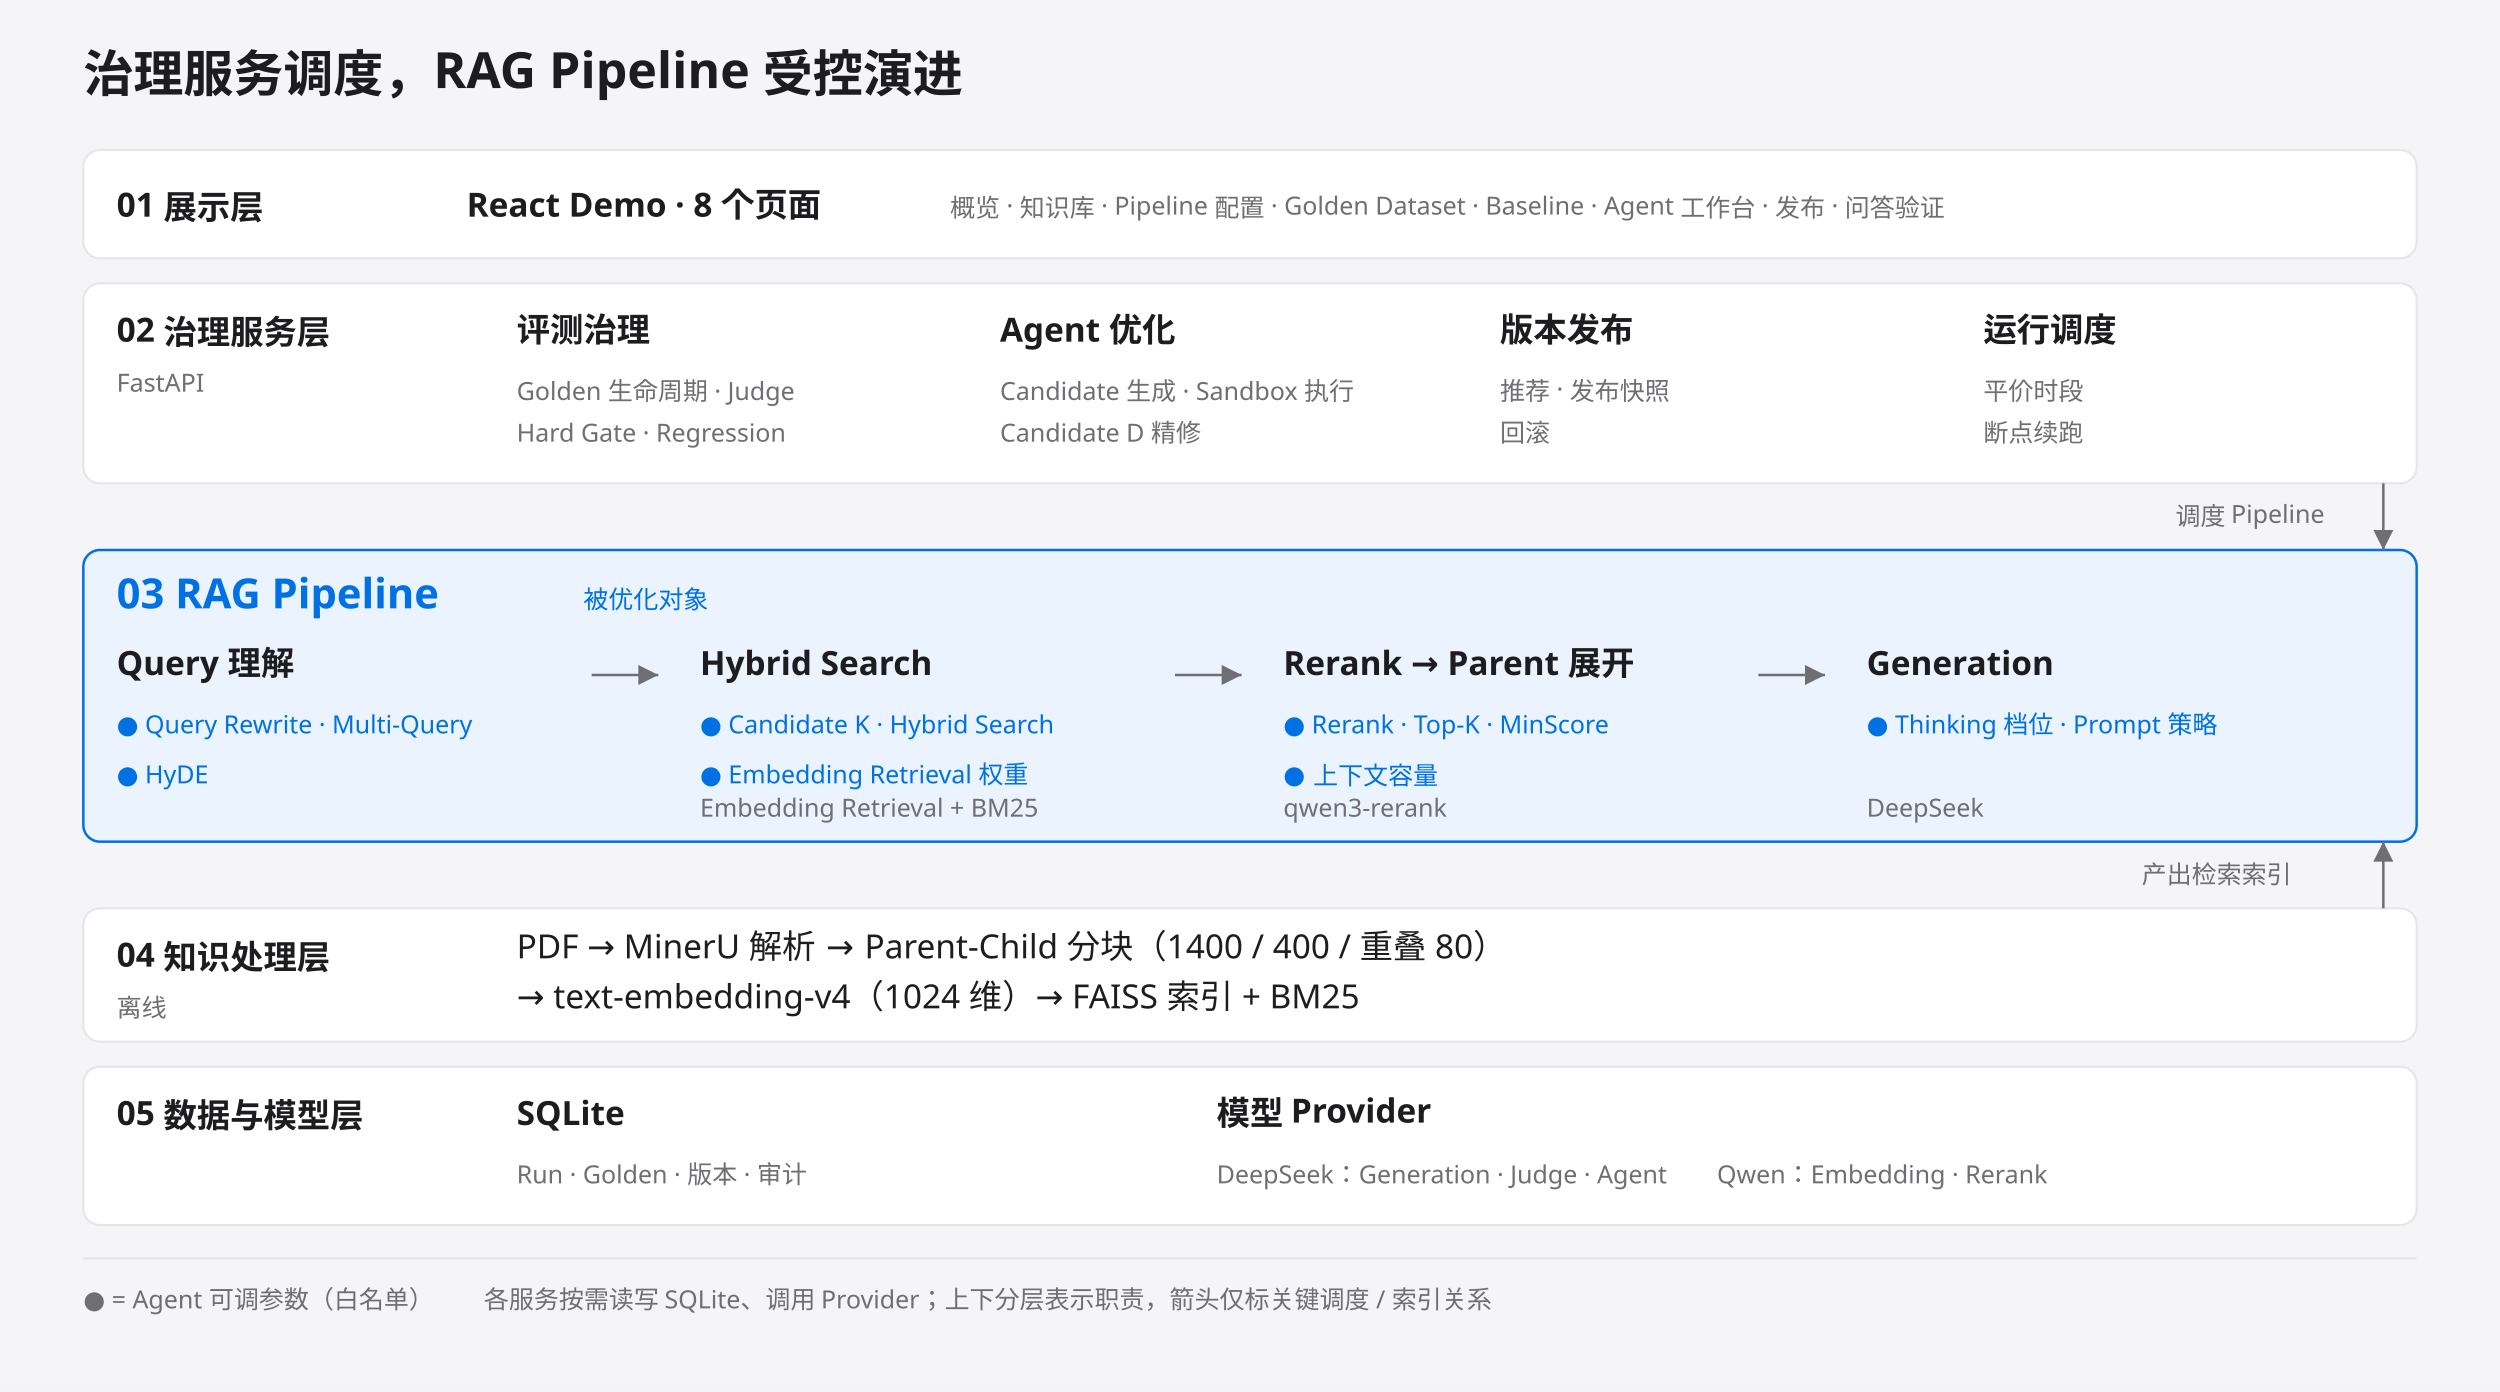
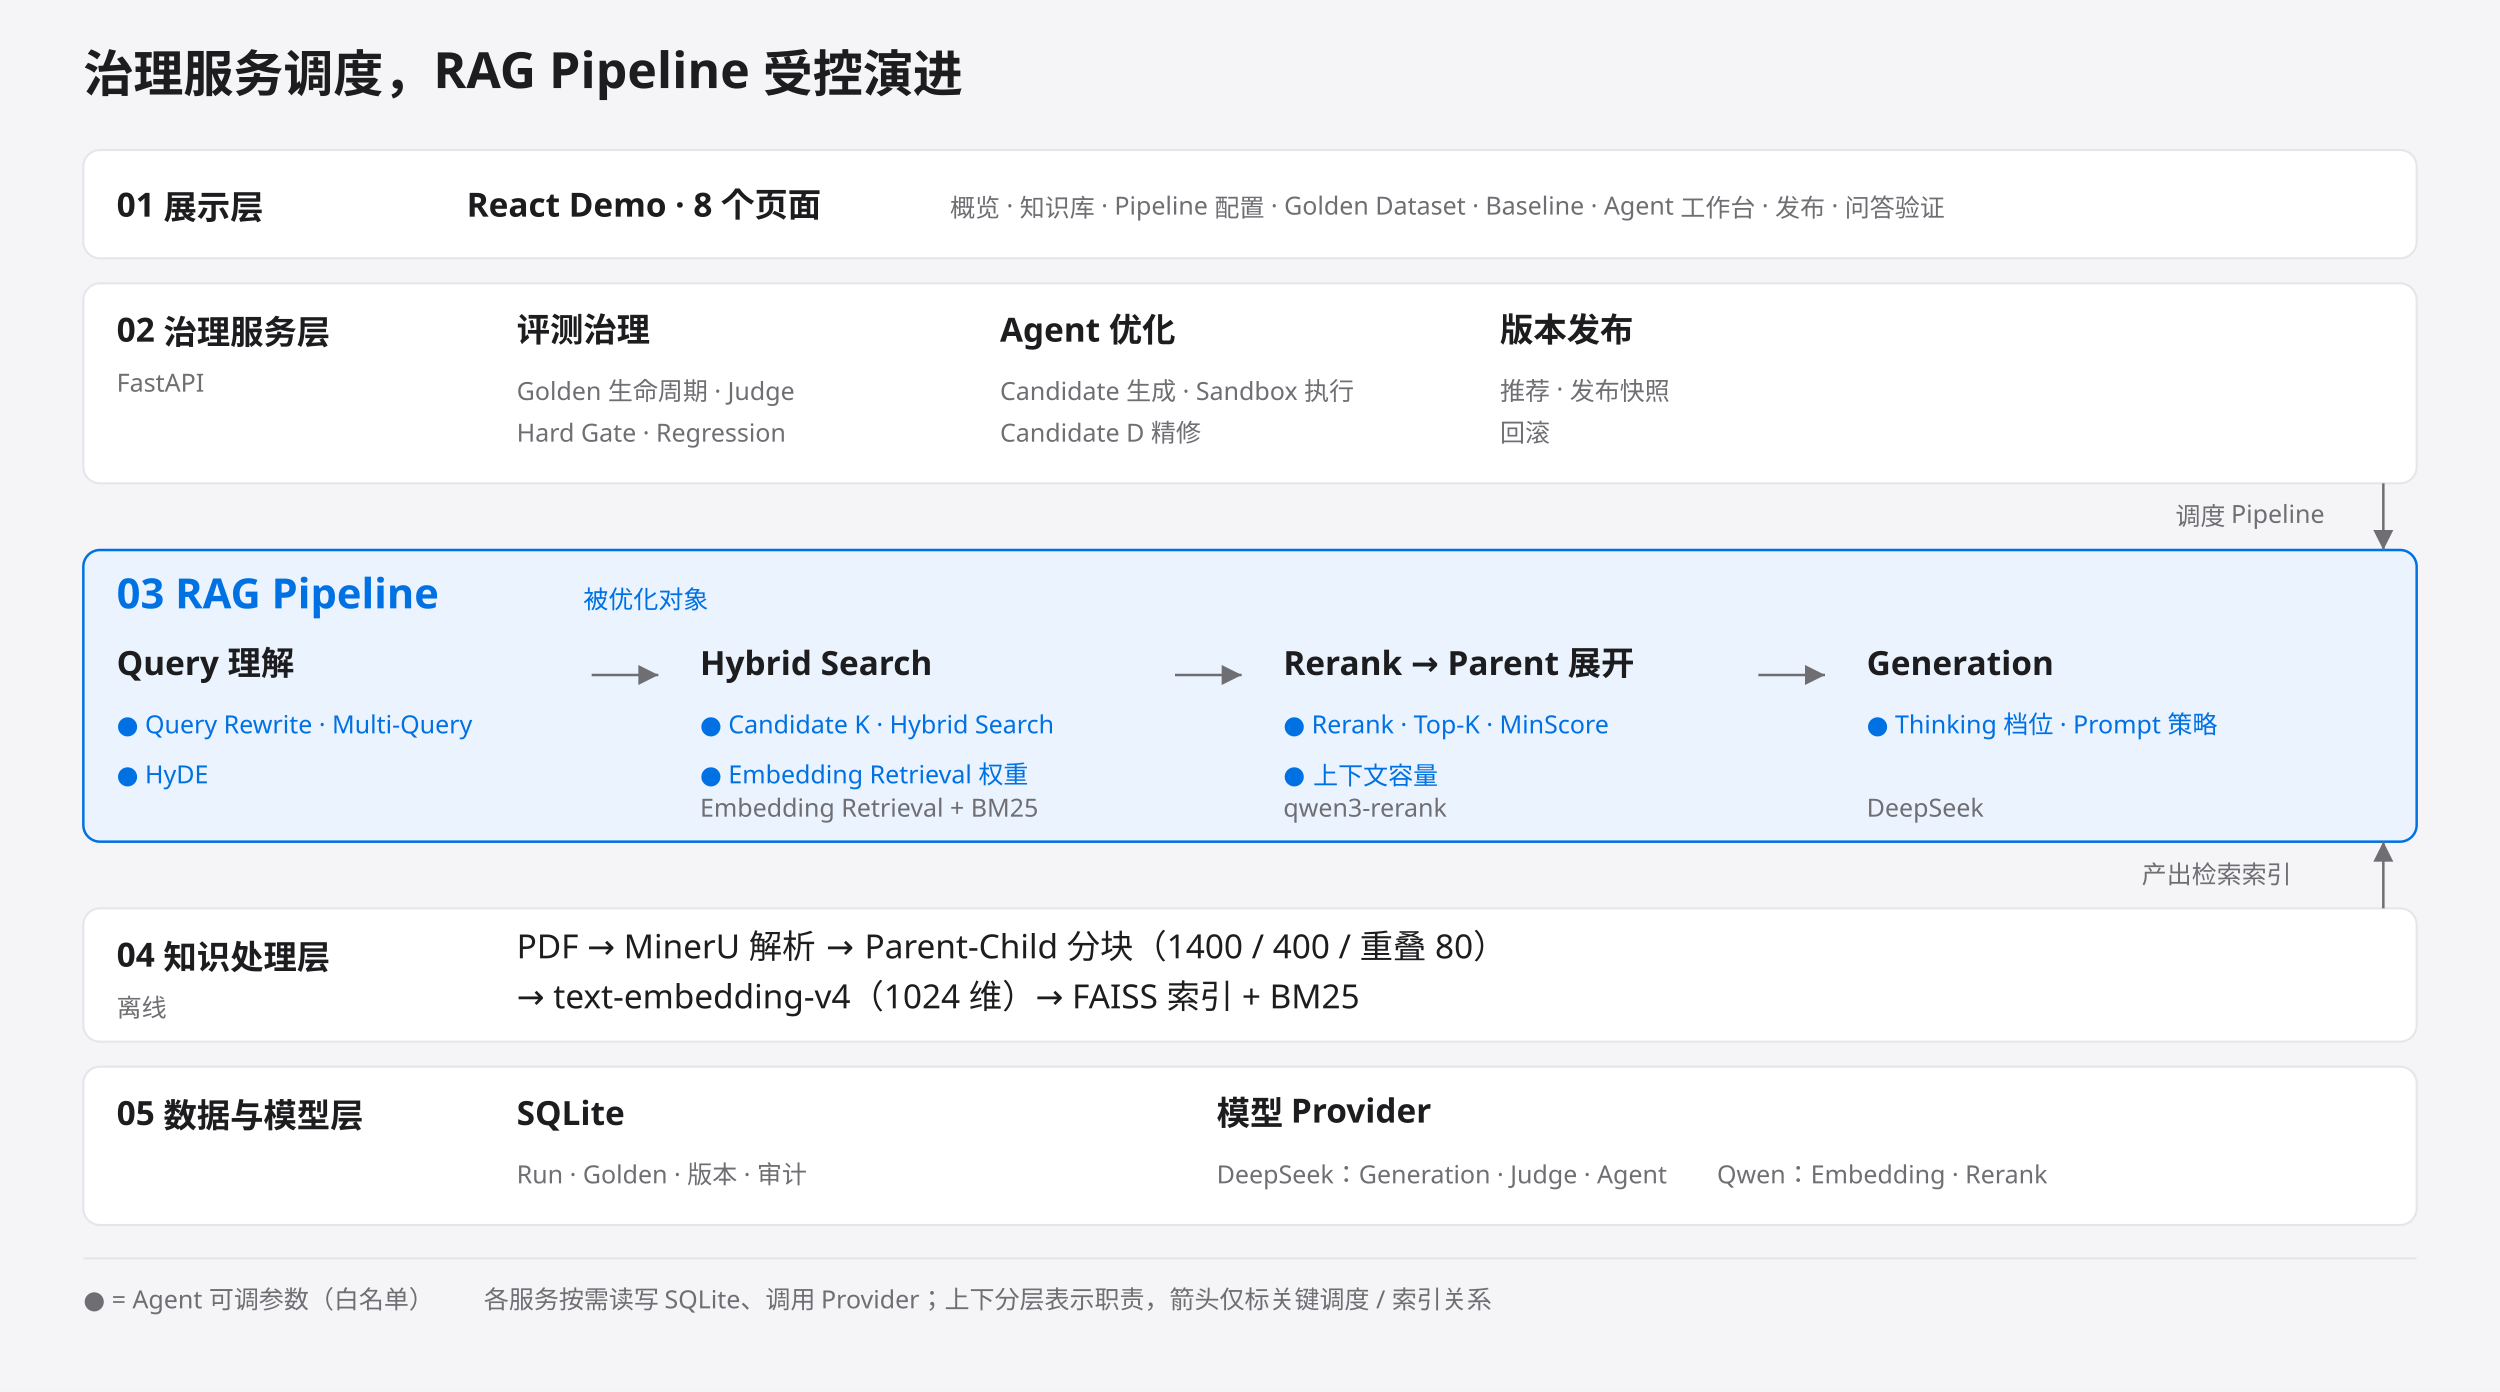
<svg xmlns="http://www.w3.org/2000/svg" viewBox="0 0 1200 668" role="img" aria-labelledby="architecture-technical-title architecture-technical-desc" style="font-family:'PingFang SC','Microsoft YaHei',system-ui,sans-serif">
  <defs>
    <marker id="architecture-technical-arrow" markerWidth="8" markerHeight="8" refX="8" refY="4" orient="auto">
      <path d="M0 0 L8 4 L0 8 Z" fill="#6E6E73" />
    </marker>
    <marker id="architecture-technical-arrow-accent" markerWidth="8" markerHeight="8" refX="8" refY="4" orient="auto">
      <path d="M0 0 L8 4 L0 8 Z" fill="#0071E3" />
    </marker>
    <marker id="architecture-technical-arrow-link" markerWidth="8" markerHeight="8" refX="8" refY="4" orient="auto">
      <path d="M0 0 L8 4 L0 8 Z" fill="#6E6E73" />
    </marker>
  </defs>
  <rect width="1200" height="668" fill="#F5F5F7" />
  <text x="40" y="44" font-size="24" fill="#1D1D1F" font-weight="600" text-anchor="start">治理服务调度，RAG Pipeline 受控演进</text>
  <rect x="40" y="72" width="1120" height="52" rx="8" fill="#FFFFFF" stroke="#E5E5EA" stroke-width="1" />
  <rect x="40" y="136" width="1120" height="96" rx="8" fill="#FFFFFF" stroke="#E5E5EA" stroke-width="1" />
  <rect x="40" y="264" width="1120" height="140" rx="8" fill="#EAF3FE" stroke="#0071E3" stroke-width="1.2" />
  <rect x="40" y="436" width="1120" height="64" rx="8" fill="#FFFFFF" stroke="#E5E5EA" stroke-width="1" />
  <rect x="40" y="512" width="1120" height="76" rx="8" fill="#FFFFFF" stroke="#E5E5EA" stroke-width="1" />
  <path d="M1144 232 V264" fill="none" stroke="#6E6E73" stroke-width="1.2" marker-end="url(#architecture-technical-arrow)" />
  <rect x="1032" y="236" width="96" height="24" fill="#F5F5F7" />
  <text x="1080.0" y="252" font-size="12" fill="#6E6E73" font-weight="400" text-anchor="middle">调度 Pipeline</text>
  <path d="M1144 436 V404" fill="none" stroke="#6E6E73" stroke-width="1.2" marker-end="url(#architecture-technical-arrow)" />
  <rect x="1008" y="408" width="112" height="24" fill="#F5F5F7" />
  <text x="1064.0" y="424" font-size="12" fill="#6E6E73" font-weight="400" text-anchor="middle">产出检索索引</text>
  <text x="56" y="104" font-size="16" fill="#1D1D1F" font-weight="600" text-anchor="start">01  展示层</text>
  <text x="224" y="104" font-size="16" fill="#1D1D1F" font-weight="600" text-anchor="start">React Demo · 8 个页面</text>
  <text x="456" y="104" font-size="12" fill="#6E6E73" font-weight="400" text-anchor="start">概览 · 知识库 · Pipeline 配置 · Golden Dataset · Baseline · Agent 工作台 · 发布 · 问答验证</text>
  <text x="56" y="164" font-size="16" fill="#1D1D1F" font-weight="600" text-anchor="start">02  治理服务层</text>
  <text x="56" y="188" font-size="12" fill="#6E6E73" font-weight="400" text-anchor="start">FastAPI</text>
  <text x="248" y="164" font-size="16" fill="#1D1D1F" font-weight="600" text-anchor="start">评测治理</text>
  <text x="248" y="192" font-size="12" fill="#6E6E73" font-weight="400" text-anchor="start">Golden 生命周期 · Judge</text>
  <text x="248" y="212" font-size="12" fill="#6E6E73" font-weight="400" text-anchor="start">Hard Gate · Regression</text>
  <text x="480" y="164" font-size="16" fill="#1D1D1F" font-weight="600" text-anchor="start">Agent 优化</text>
  <text x="480" y="192" font-size="12" fill="#6E6E73" font-weight="400" text-anchor="start">Candidate 生成 · Sandbox 执行</text>
  <text x="480" y="212" font-size="12" fill="#6E6E73" font-weight="400" text-anchor="start">Candidate D 精修</text>
  <text x="720" y="164" font-size="16" fill="#1D1D1F" font-weight="600" text-anchor="start">版本发布</text>
  <text x="720" y="192" font-size="12" fill="#6E6E73" font-weight="400" text-anchor="start">推荐 · 发布快照</text>
  <text x="720" y="212" font-size="12" fill="#6E6E73" font-weight="400" text-anchor="start">回滚</text>
-   <text x="952" y="164" font-size="16" fill="#1D1D1F" font-weight="600" text-anchor="start">运行调度</text>
-   <text x="952" y="192" font-size="12" fill="#6E6E73" font-weight="400" text-anchor="start">平价时段</text>
-   <text x="952" y="212" font-size="12" fill="#6E6E73" font-weight="400" text-anchor="start">断点续跑</text>
  <text x="56" y="292" font-size="20" fill="#0071E3" font-weight="600" text-anchor="start">03  RAG Pipeline</text>
  <text x="280" y="292" font-size="12" fill="#0071E3" font-weight="400" text-anchor="start">被优化对象</text>
  <path d="M284 324 H316" fill="none" stroke="#6E6E73" stroke-width="1.2" marker-end="url(#architecture-technical-arrow)" />
  <text x="56" y="324" font-size="16" fill="#1D1D1F" font-weight="600" text-anchor="start">Query 理解</text>
  <text x="56" y="352" font-size="12" fill="#0071E3" font-weight="400" text-anchor="start">● Query Rewrite · Multi-Query</text>
  <text x="56" y="376" font-size="12" fill="#0071E3" font-weight="400" text-anchor="start">● HyDE</text>
  <path d="M564 324 H596" fill="none" stroke="#6E6E73" stroke-width="1.2" marker-end="url(#architecture-technical-arrow)" />
  <text x="336" y="324" font-size="16" fill="#1D1D1F" font-weight="600" text-anchor="start">Hybrid Search</text>
  <text x="336" y="352" font-size="12" fill="#0071E3" font-weight="400" text-anchor="start">● Candidate K · Hybrid Search</text>
  <text x="336" y="376" font-size="12" fill="#0071E3" font-weight="400" text-anchor="start">● Embedding Retrieval 权重</text>
  <path d="M844 324 H876" fill="none" stroke="#6E6E73" stroke-width="1.2" marker-end="url(#architecture-technical-arrow)" />
  <text x="616" y="324" font-size="16" fill="#1D1D1F" font-weight="600" text-anchor="start">Rerank → Parent 展开</text>
  <text x="616" y="352" font-size="12" fill="#0071E3" font-weight="400" text-anchor="start">● Rerank · Top-K · MinScore</text>
  <text x="616" y="376" font-size="12" fill="#0071E3" font-weight="400" text-anchor="start">● 上下文容量</text>
  <text x="896" y="324" font-size="16" fill="#1D1D1F" font-weight="600" text-anchor="start">Generation</text>
  <text x="896" y="352" font-size="12" fill="#0071E3" font-weight="400" text-anchor="start">● Thinking 档位 · Prompt 策略</text>
  <text x="336" y="392" font-size="12" fill="#6E6E73" font-weight="400" text-anchor="start">Embedding Retrieval + BM25</text>
  <text x="616" y="392" font-size="12" fill="#6E6E73" font-weight="400" text-anchor="start">qwen3-rerank</text>
  <text x="896" y="392" font-size="12" fill="#6E6E73" font-weight="400" text-anchor="start">DeepSeek</text>
  <text x="56" y="464" font-size="16" fill="#1D1D1F" font-weight="600" text-anchor="start">04  知识处理层</text>
  <text x="56" y="488" font-size="12" fill="#6E6E73" font-weight="400" text-anchor="start">离线</text>
  <text x="248" y="460" font-size="16" fill="#1D1D1F" font-weight="400" text-anchor="start">PDF → MinerU 解析 → Parent-Child 分块（1400 / 400 / 重叠 80）</text>
  <text x="248" y="484" font-size="16" fill="#1D1D1F" font-weight="400" text-anchor="start">→ text-embedding-v4（1024 维）→ FAISS 索引 + BM25</text>
  <text x="56" y="540" font-size="16" fill="#1D1D1F" font-weight="600" text-anchor="start">05  数据与模型层</text>
  <text x="248" y="540" font-size="16" fill="#1D1D1F" font-weight="600" text-anchor="start">SQLite</text>
  <text x="248" y="568" font-size="12" fill="#6E6E73" font-weight="400" text-anchor="start">Run · Golden · 版本 · 审计</text>
  <text x="584" y="540" font-size="16" fill="#1D1D1F" font-weight="600" text-anchor="start">模型 Provider</text>
  <text x="584" y="568" font-size="12" fill="#6E6E73" font-weight="400" text-anchor="start">DeepSeek：Generation · Judge · Agent　　Qwen：Embedding · Rerank</text>
  <path d="M40 604 H1160" stroke="#E5E5EA" />
  <text x="40" y="628" font-size="12" fill="#6E6E73" font-weight="400" text-anchor="start">● = Agent 可调参数（白名单）　　各服务按需读写 SQLite、调用 Provider；上下分层表示职责，箭头仅标关键调度 / 索引关系</text>
</svg>
